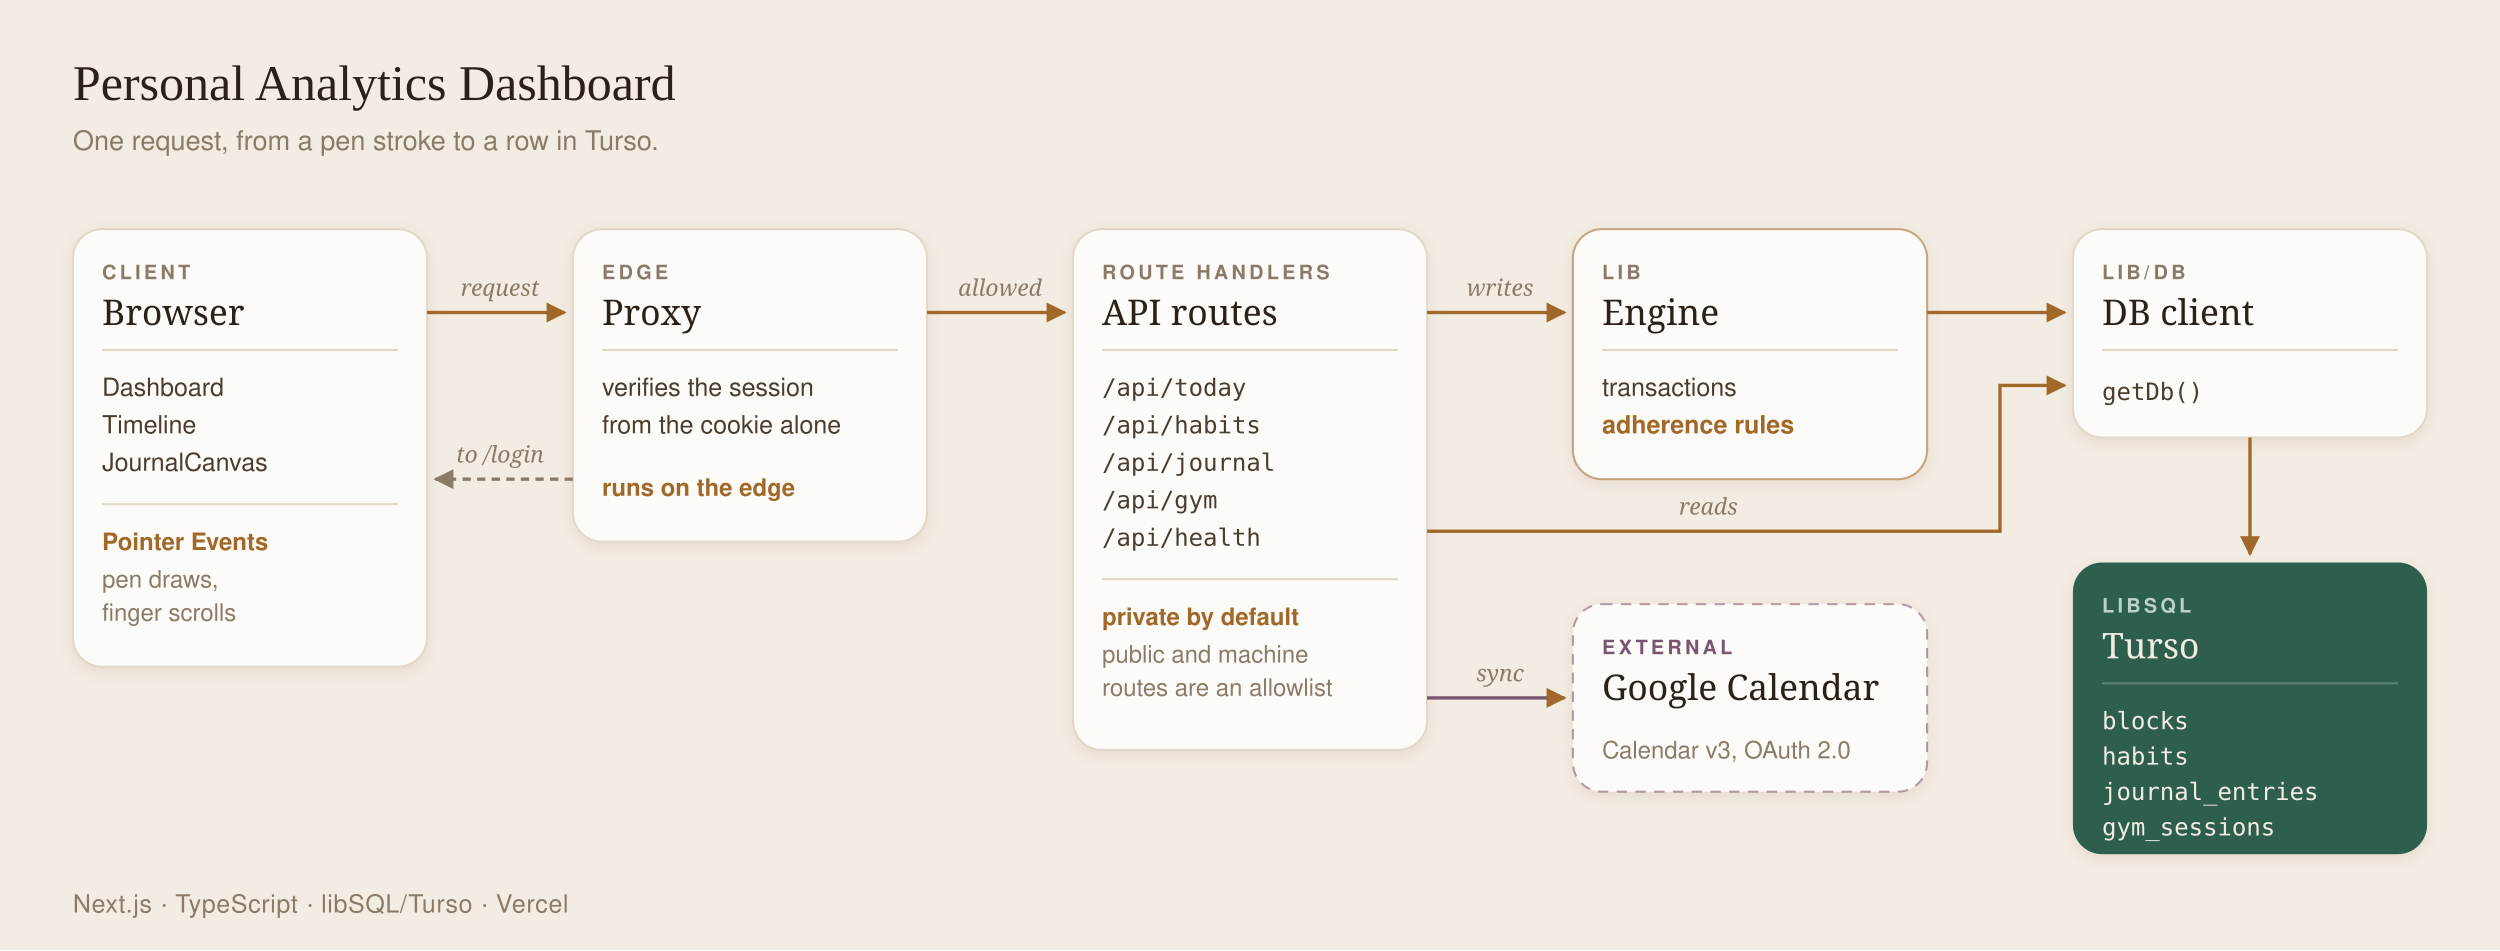
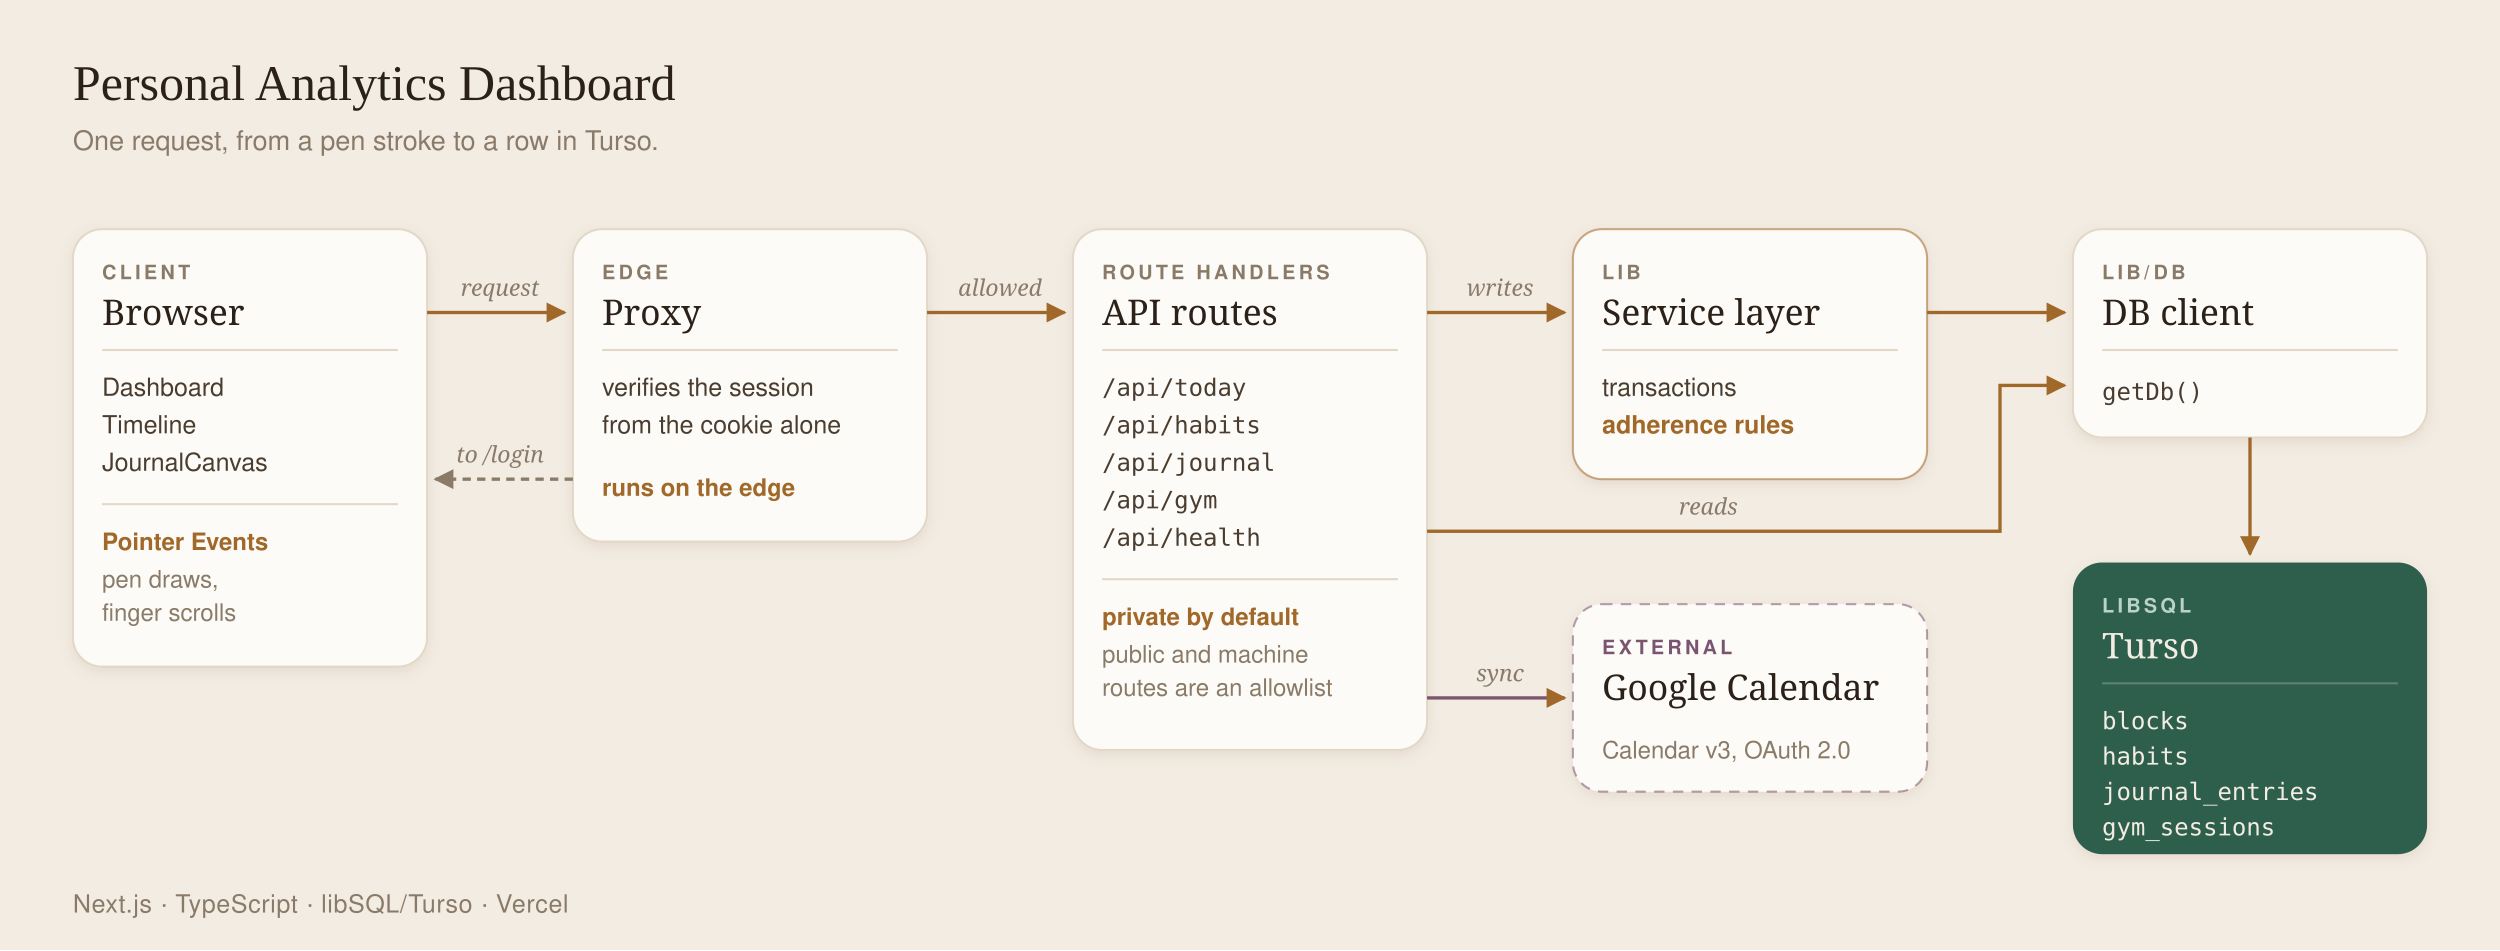
<svg xmlns="http://www.w3.org/2000/svg" viewBox="0 0 1200 456" width="1200" height="456" font-family="ui-sans-serif, -apple-system, Segoe UI, Helvetica, Arial, sans-serif">
  <defs>
    <filter id="lift" x="-10%" y="-10%" width="120%" height="125%">
      <feDropShadow dx="0" dy="2" stdDeviation="3" flood-color="#8a6a3a" flood-opacity="0.14" />
    </filter>
    <marker id="arrow" viewBox="0 0 10 10" refX="9" refY="5" markerWidth="6" markerHeight="6" orient="auto-start-reverse">
      <path d="M 0 0 L 10 5 L 0 10 z" fill="#a0692a" />
    </marker>
    <marker id="arrowMuted" viewBox="0 0 10 10" refX="9" refY="5" markerWidth="6" markerHeight="6" orient="auto-start-reverse">
      <path d="M 0 0 L 10 5 L 0 10 z" fill="#8a7b69" />
    </marker>
  </defs>
  <rect width="1200" height="456" fill="#f3ece3" />
  <text x="35" y="48" fill="#2b2118" font-size="24" font-family="Georgia, 'Source Serif 4', 'Times New Roman', serif">Personal Analytics Dashboard</text>
  <text x="35" y="72" fill="#8a7b69" font-size="13">One request, from a pen stroke to a row in Turso.</text>
  <g filter="url(#lift)">
    <rect x="35" y="110" width="170" height="210" rx="14" fill="#fdfbf7" stroke="#e2d8c8" />
  </g>
  <text x="49" y="134" fill="#8a7b69" font-size="9.5" font-weight="700" letter-spacing="1.6">CLIENT</text>
  <text x="49" y="156" fill="#2b2118" font-size="17" font-family="Georgia, 'Source Serif 4', serif">Browser</text>
  <line x1="49" y1="168" x2="191" y2="168" stroke="#e2d8c8" />
  <text x="49" y="190" fill="#4a3d30" font-size="12">Dashboard</text>
  <text x="49" y="208" fill="#4a3d30" font-size="12">Timeline</text>
  <text x="49" y="226" fill="#4a3d30" font-size="12">JournalCanvas</text>
  <line x1="49" y1="242" x2="191" y2="242" stroke="#e2d8c8" />
  <text x="49" y="264" fill="#a0692a" font-size="11.5" font-weight="700">Pointer Events</text>
  <text x="49" y="282" fill="#8a7b69" font-size="11.5">pen draws,</text>
  <text x="49" y="298" fill="#8a7b69" font-size="11.5">finger scrolls</text>
  <g filter="url(#lift)">
    <rect x="275" y="110" width="170" height="150" rx="14" fill="#fdfbf7" stroke="#e2d8c8" />
  </g>
  <text x="289" y="134" fill="#8a7b69" font-size="9.5" font-weight="700" letter-spacing="1.6">EDGE</text>
  <text x="289" y="156" fill="#2b2118" font-size="17" font-family="Georgia, 'Source Serif 4', serif">Proxy</text>
  <line x1="289" y1="168" x2="431" y2="168" stroke="#e2d8c8" />
  <text x="289" y="190" fill="#4a3d30" font-size="12">verifies the session</text>
  <text x="289" y="208" fill="#4a3d30" font-size="12">from the cookie alone</text>
  <text x="289" y="238" fill="#a0692a" font-size="11.5" font-weight="700">runs on the edge</text>
  <g filter="url(#lift)">
    <rect x="515" y="110" width="170" height="250" rx="14" fill="#fdfbf7" stroke="#e2d8c8" />
  </g>
  <text x="529" y="134" fill="#8a7b69" font-size="9.5" font-weight="700" letter-spacing="1.6">ROUTE HANDLERS</text>
  <text x="529" y="156" fill="#2b2118" font-size="17" font-family="Georgia, 'Source Serif 4', serif">API routes</text>
  <line x1="529" y1="168" x2="671" y2="168" stroke="#e2d8c8" />
  <g font-family="ui-monospace, SFMono-Regular, Consolas, monospace" font-size="11.5" fill="#4a3d30">
    <text x="529" y="190">/api/today</text>
    <text x="529" y="208">/api/habits</text>
    <text x="529" y="226">/api/journal</text>
    <text x="529" y="244">/api/gym</text>
    <text x="529" y="262">/api/health</text>
  </g>
  <line x1="529" y1="278" x2="671" y2="278" stroke="#e2d8c8" />
  <text x="529" y="300" fill="#a0692a" font-size="11.5" font-weight="700">private by default</text>
  <text x="529" y="318" fill="#8a7b69" font-size="11.5">public and machine</text>
  <text x="529" y="334" fill="#8a7b69" font-size="11.5">routes are an allowlist</text>
  <g filter="url(#lift)">
    <rect x="755" y="110" width="170" height="120" rx="14" fill="#fdfbf7" stroke="#a0692a" stroke-opacity="0.55" />
  </g>
  <text x="769" y="134" fill="#8a7b69" font-size="9.5" font-weight="700" letter-spacing="1.6">LIB</text>
-   <text x="769" y="156" fill="#2b2118" font-size="17" font-family="Georgia, 'Source Serif 4', serif">Engine</text>
+   <text x="769" y="156" fill="#2b2118" font-size="17" font-family="Georgia, 'Source Serif 4', serif">Service layer</text>
  <line x1="769" y1="168" x2="911" y2="168" stroke="#e2d8c8" />
  <text x="769" y="190" fill="#4a3d30" font-size="12">transactions</text>
  <text x="769" y="208" fill="#a0692a" font-size="12" font-weight="700">adherence rules</text>
  <g filter="url(#lift)">
    <rect x="755" y="290" width="170" height="90" rx="14" fill="#fdfbf7" stroke="#7a5570" stroke-opacity="0.55" stroke-dasharray="5 4" />
  </g>
  <text x="769" y="314" fill="#7a5570" font-size="9.5" font-weight="700" letter-spacing="1.6">EXTERNAL</text>
  <text x="769" y="336" fill="#2b2118" font-size="17" font-family="Georgia, 'Source Serif 4', serif">Google Calendar</text>
  <text x="769" y="364" fill="#8a7b69" font-size="11.5">Calendar v3, OAuth 2.0</text>
  <g filter="url(#lift)">
    <rect x="995" y="110" width="170" height="100" rx="14" fill="#fdfbf7" stroke="#e2d8c8" />
  </g>
  <text x="1009" y="134" fill="#8a7b69" font-size="9.5" font-weight="700" letter-spacing="1.6">LIB/DB</text>
  <text x="1009" y="156" fill="#2b2118" font-size="17" font-family="Georgia, 'Source Serif 4', serif">DB client</text>
  <line x1="1009" y1="168" x2="1151" y2="168" stroke="#e2d8c8" />
  <text x="1009" y="192" fill="#4a3d30" font-size="11.5" font-family="ui-monospace, SFMono-Regular, Consolas, monospace">getDb()</text>
  <g filter="url(#lift)">
    <rect x="995" y="270" width="170" height="140" rx="14" fill="#2d5f4e" />
  </g>
  <text x="1009" y="294" fill="#b9d3c7" font-size="9.5" font-weight="700" letter-spacing="1.6">LIBSQL</text>
  <text x="1009" y="316" fill="#f3ece3" font-size="17" font-family="Georgia, 'Source Serif 4', serif">Turso</text>
  <line x1="1009" y1="328" x2="1151" y2="328" stroke="#f3ece3" stroke-opacity="0.25" />
  <g font-family="ui-monospace, SFMono-Regular, Consolas, monospace" font-size="11.5" fill="#f3ece3">
    <text x="1009" y="350">blocks</text>
    <text x="1009" y="367">habits</text>
    <text x="1009" y="384">journal_entries</text>
    <text x="1009" y="401">gym_sessions</text>
  </g>
  <g fill="none" stroke-width="1.6">
    <path d="M 205 150 L 271 150" stroke="#a0692a" marker-end="url(#arrow)" />
    <path d="M 275 230 L 209 230" stroke="#8a7b69" stroke-dasharray="4 3" marker-end="url(#arrowMuted)" />
    <path d="M 445 150 L 511 150" stroke="#a0692a" marker-end="url(#arrow)" />
    <path d="M 685 150 L 751 150" stroke="#a0692a" marker-end="url(#arrow)" />
    <path d="M 925 150 L 991 150" stroke="#a0692a" marker-end="url(#arrow)" />
    <path d="M 685 255 L 960 255 L 960 185 L 991 185" stroke="#a0692a" marker-end="url(#arrow)" />
    <path d="M 685 335 L 751 335" stroke="#7a5570" marker-end="url(#arrow)" />
    <path d="M 1080 210 L 1080 266" stroke="#a0692a" marker-end="url(#arrow)" />
  </g>
  <g fill="#8a7b69" font-size="11" font-style="italic" font-family="Georgia, 'Source Serif 4', serif" text-anchor="middle">
    <text x="240" y="142">request</text>
    <text x="240" y="222">to /login</text>
    <text x="480" y="142">allowed</text>
    <text x="720" y="142">writes</text>
    <text x="820" y="247">reads</text>
    <text x="720" y="327">sync</text>
  </g>
  <text x="35" y="438" fill="#8a7b69" font-size="12" letter-spacing="0.3">Next.js  ·  TypeScript  ·  libSQL/Turso  ·  Vercel</text>
</svg>
